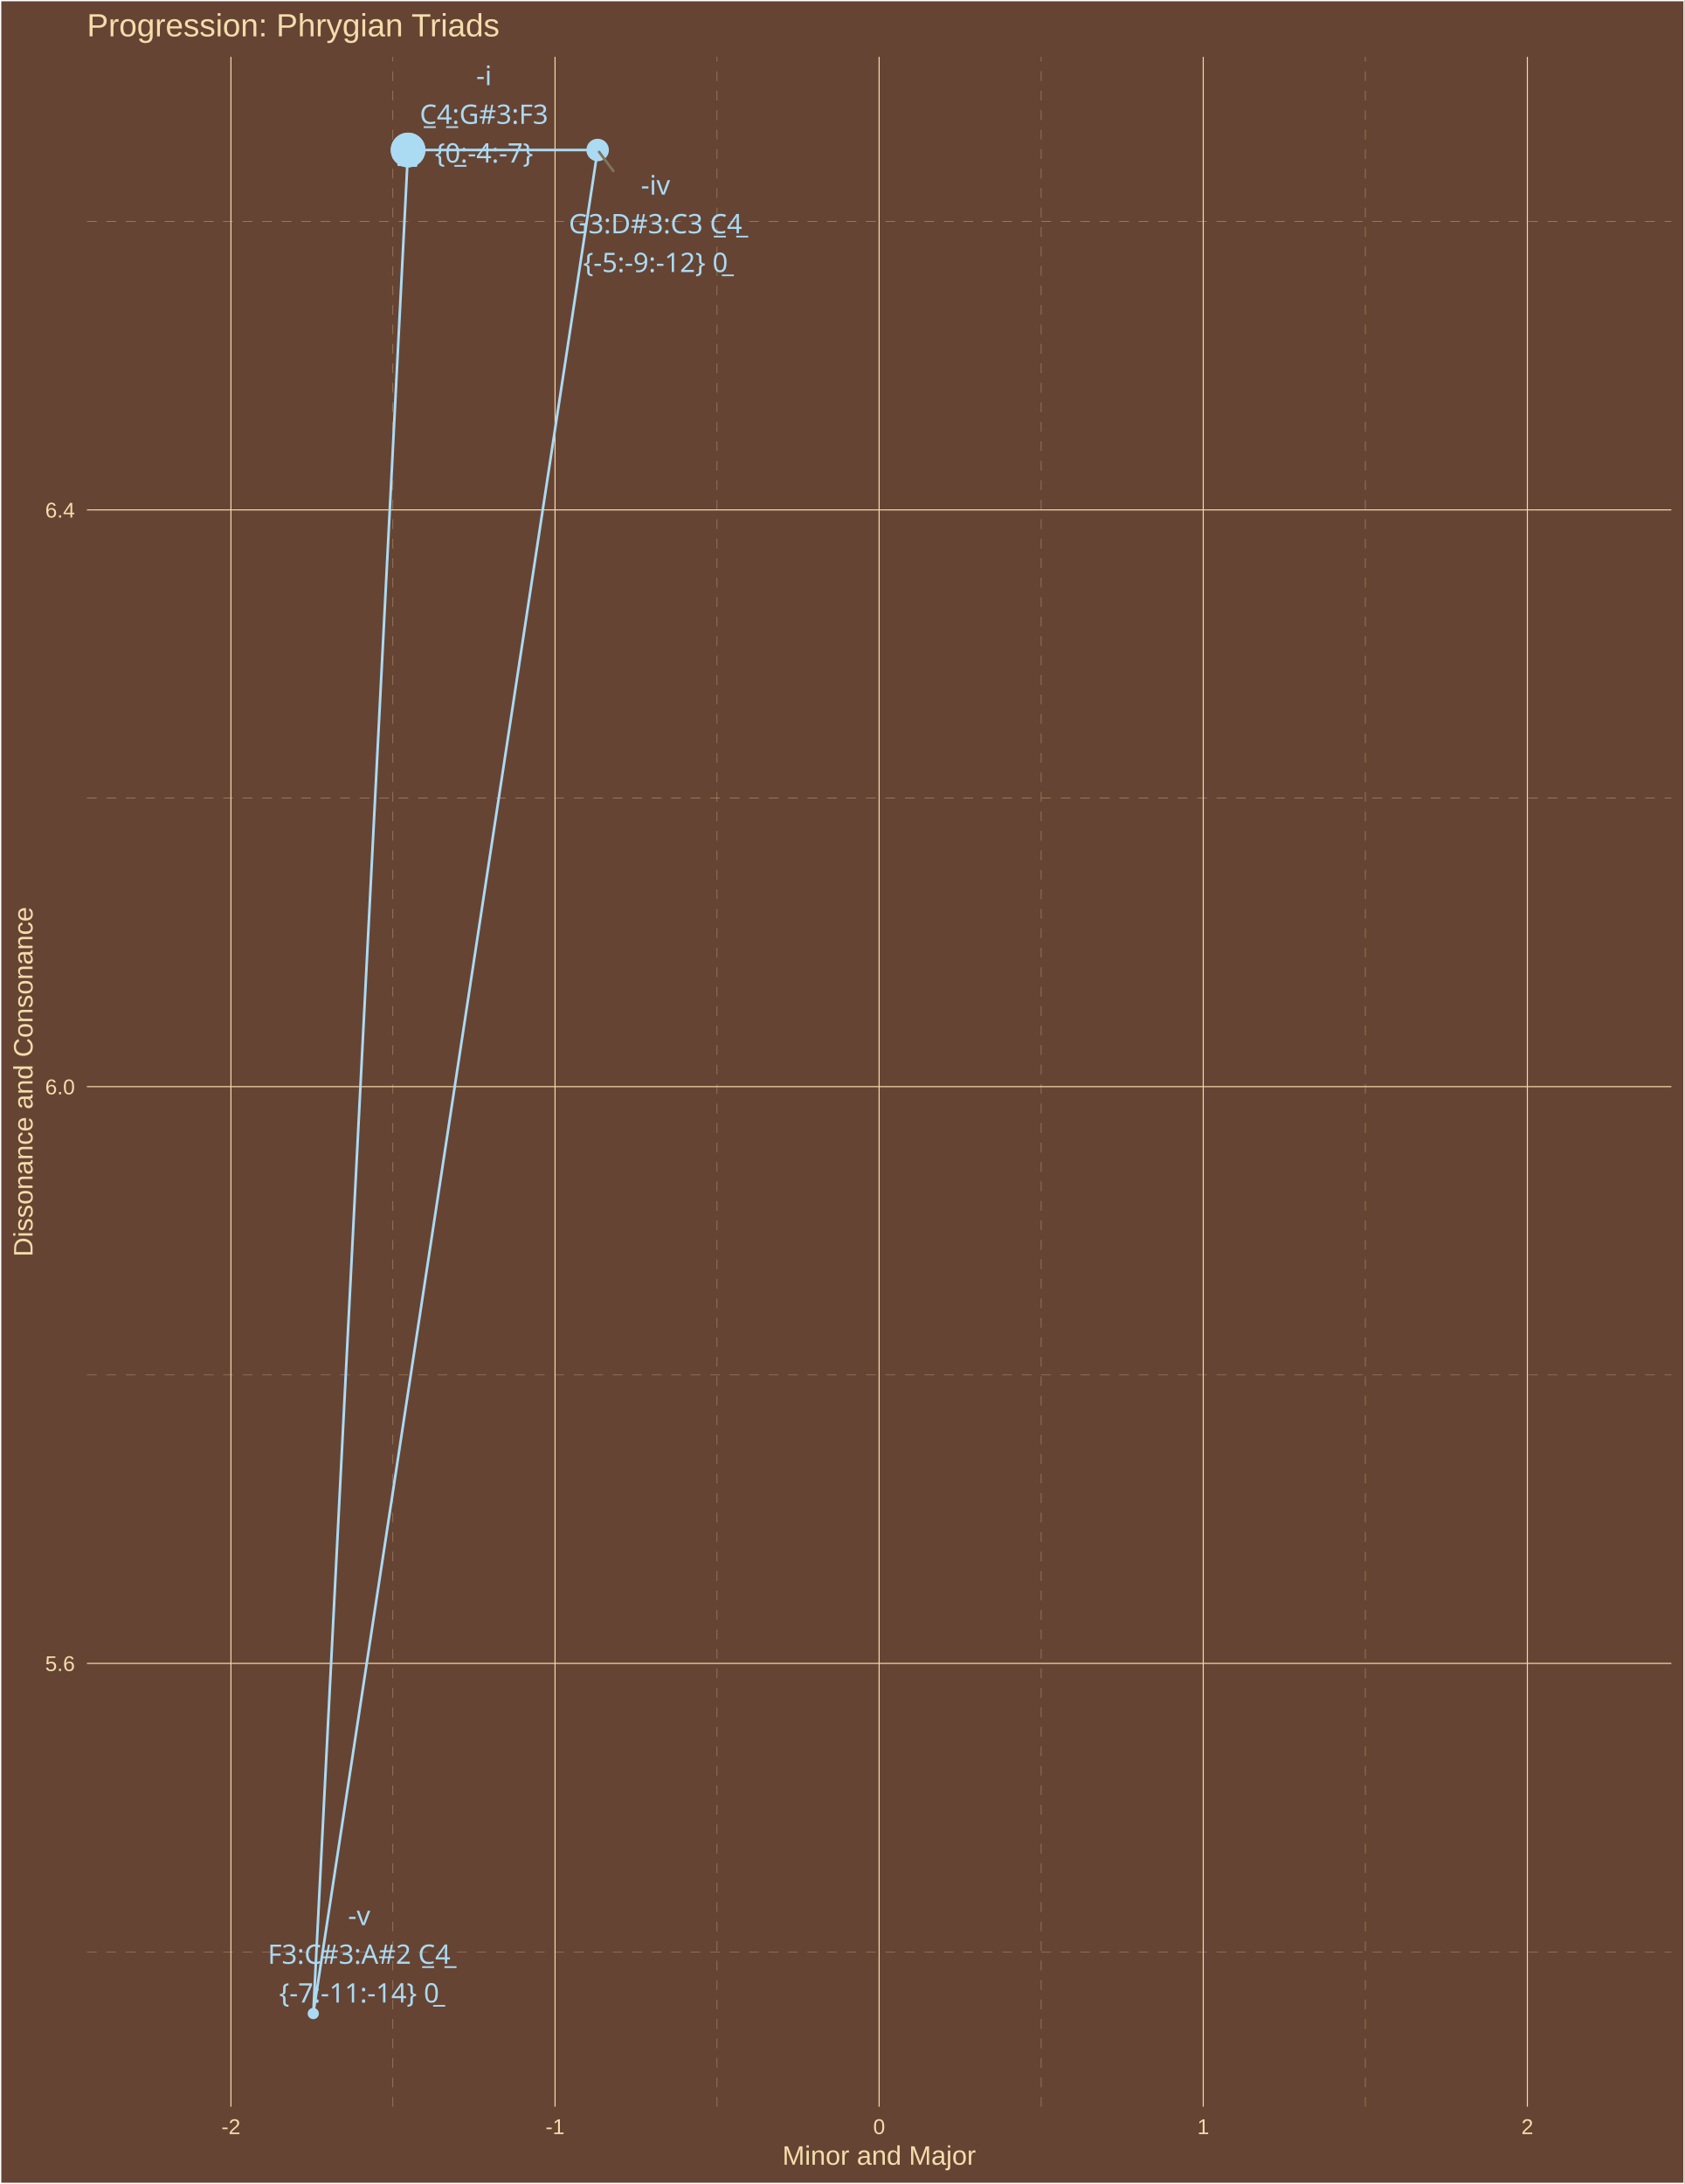
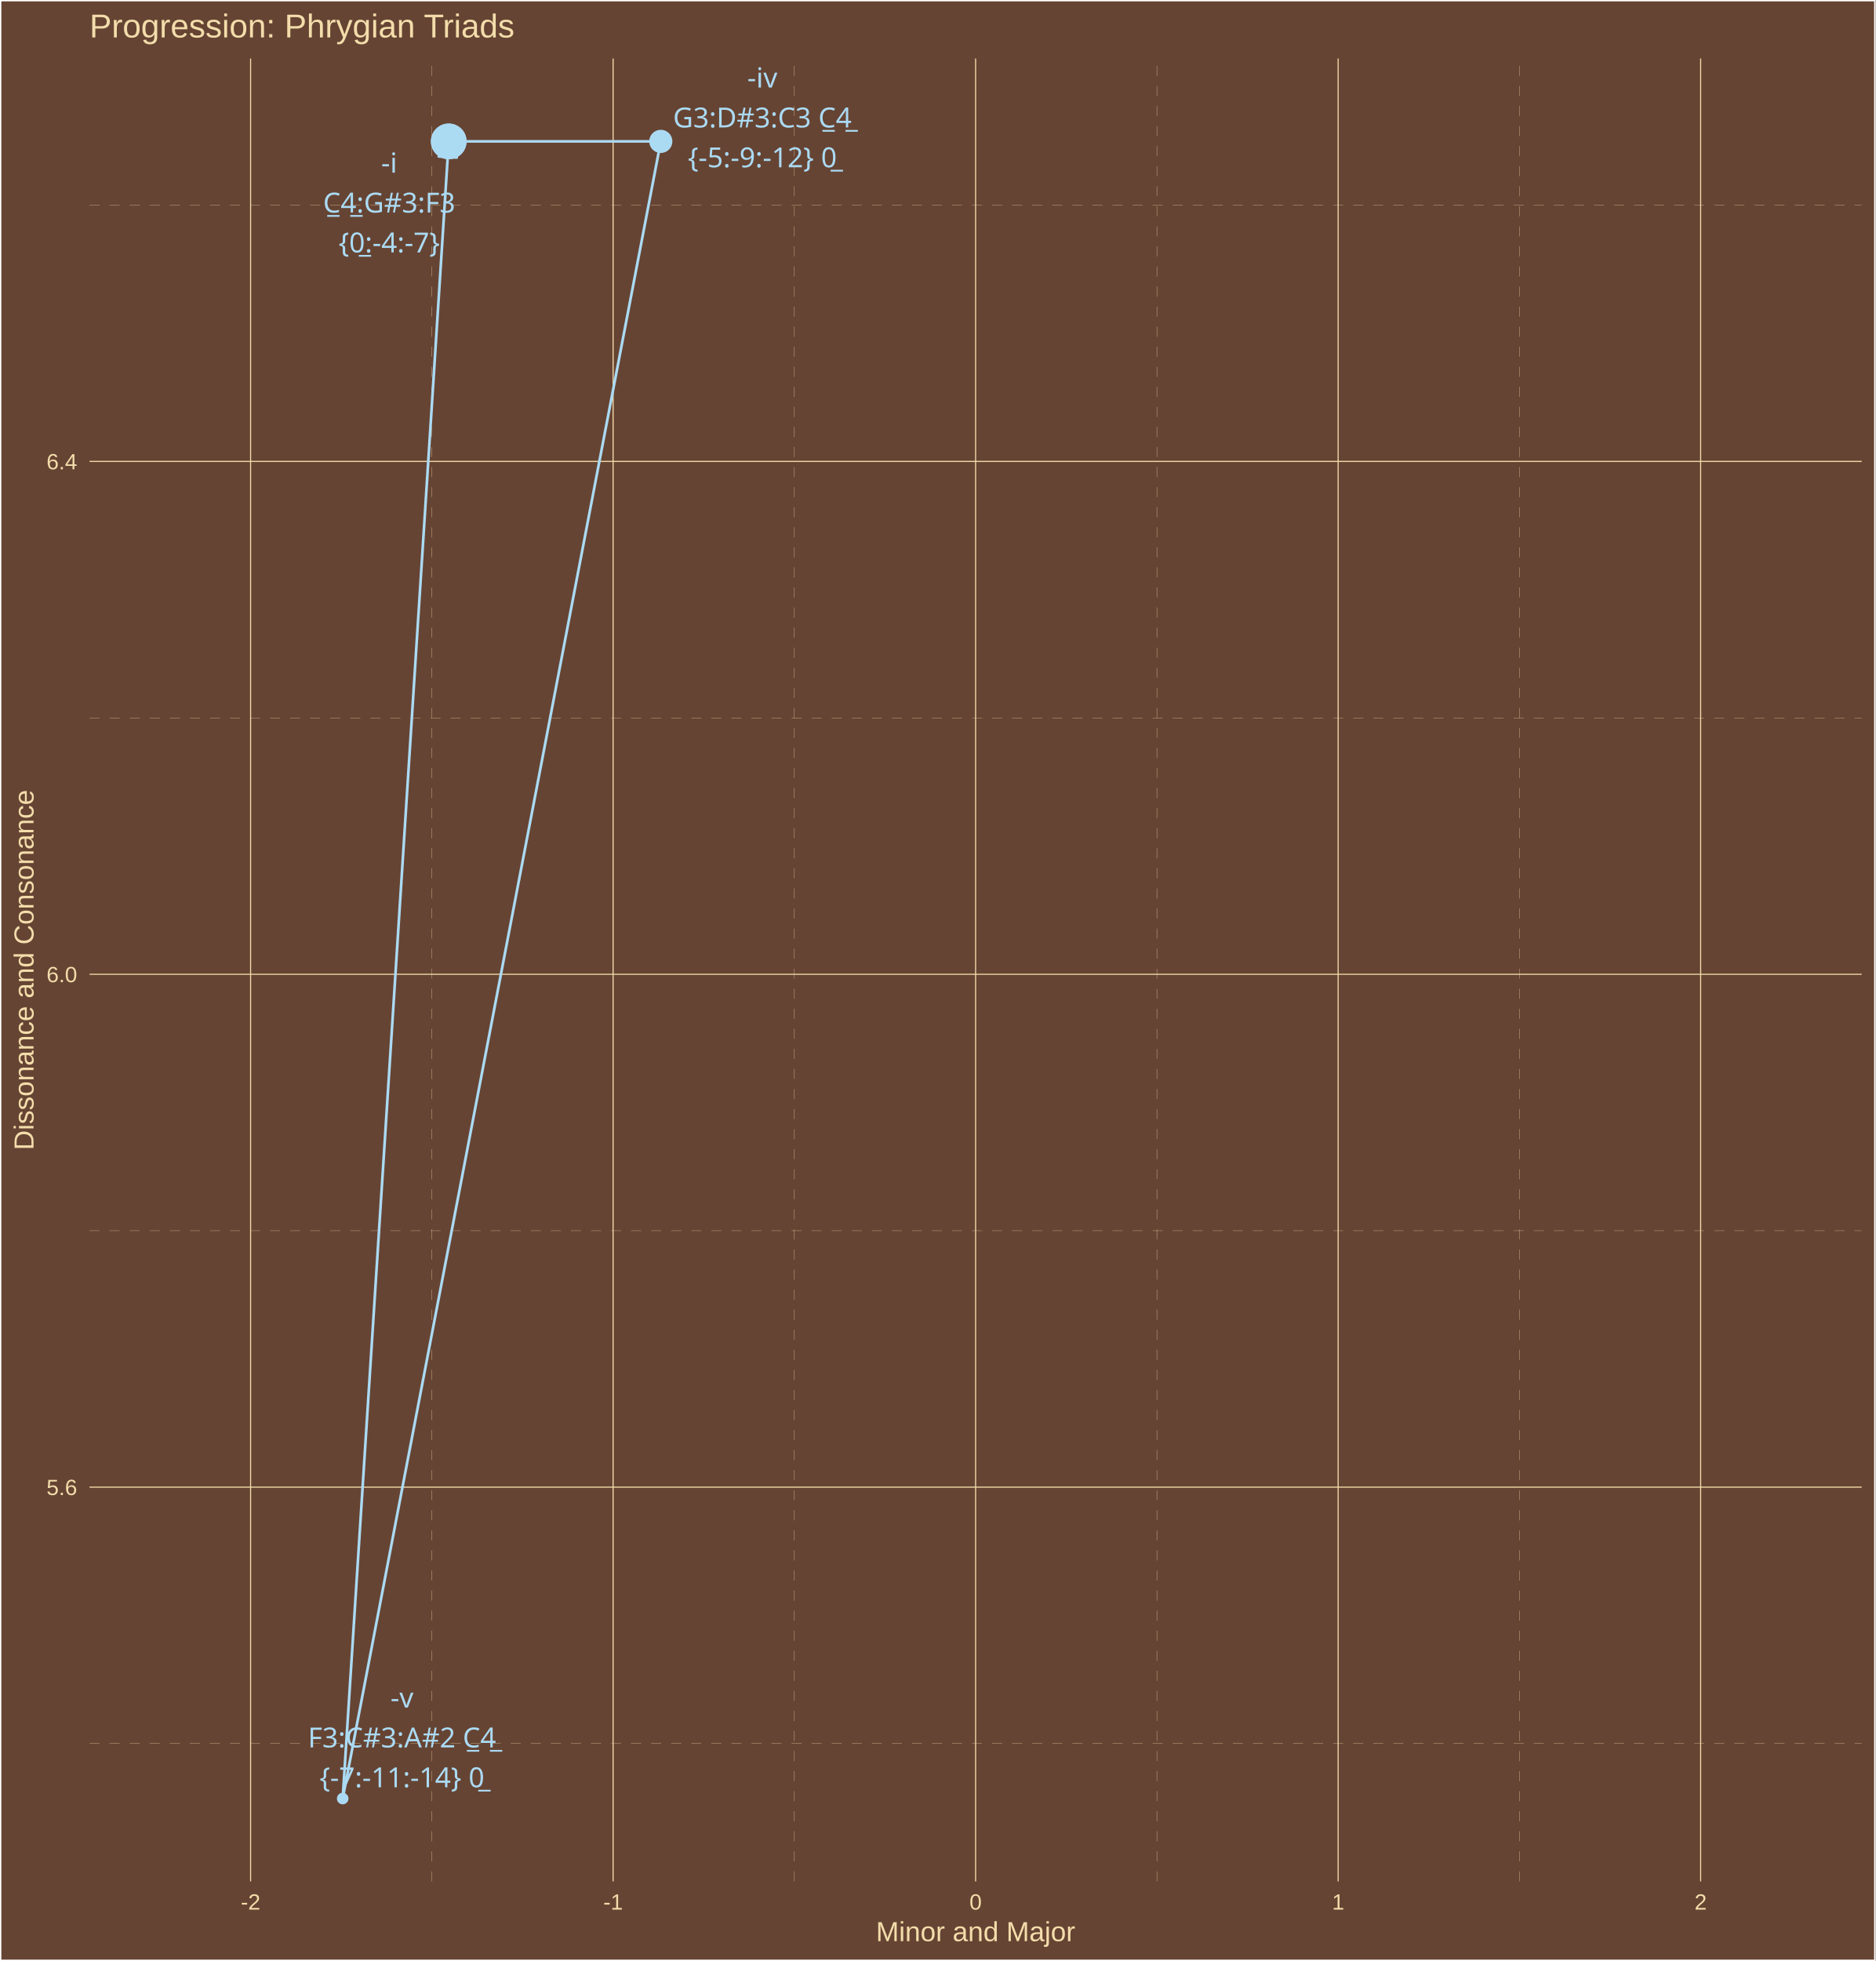
- <svg xmlns="http://www.w3.org/2000/svg" class="svglite" width="692.00pt" height="897.00pt" viewBox="0 0 692.00 897.00">
+ <svg xmlns="http://www.w3.org/2000/svg" class="svglite" width="748.00pt" height="782.00pt" viewBox="0 0 748.00 782.00">
  <defs>
    <style type="text/css">
    .svglite line, .svglite polyline, .svglite polygon, .svglite path, .svglite rect, .svglite circle {
      fill: none;
      stroke: #000000;
      stroke-linecap: round;
      stroke-linejoin: round;
      stroke-miterlimit: 10.00;
    }
    .svglite text {
      white-space: pre;
    }
  </style>
  </defs>
  <rect width="100%" height="100%" style="stroke: none; fill: #664433;" />
  <defs>
-     <clipPath id="cpMC4wMHw2OTIuMDB8MC4wMHw4OTcuMDA=">
-       <rect x="0.00" y="0.00" width="692.00" height="897.00" />
+     <clipPath id="cpMC4wMHw3NDguMDB8MC4wMHw3ODIuMDA=">
+       <rect x="0.00" y="0.00" width="748.00" height="782.00" />
    </clipPath>
  </defs>
-   <g clip-path="url(#cpMC4wMHw2OTIuMDB8MC4wMHw4OTcuMDA=)">
-     <rect x="-0" y="0" width="692.00" height="897.00" style="stroke-width: 1.07; stroke: #FFFFFF; fill: #664433;" />
+   <g clip-path="url(#cpMC4wMHw3NDguMDB8MC4wMHw3ODIuMDA=)">
+     <rect x="-0" y="0" width="748.00" height="782.00" style="stroke-width: 1.07; stroke: #FFFFFF; fill: #664433;" />
  </g>
  <defs>
-     <clipPath id="cpMzUuNzF8Njg2LjUyfDIzLjM0fDg2NS4yNw==">
-       <rect x="35.71" y="23.34" width="650.81" height="841.93" />
+     <clipPath id="cpMzUuNzF8NzQyLjUyfDIzLjM0fDc1MC4yNw==">
+       <rect x="35.71" y="23.34" width="706.81" height="726.93" />
    </clipPath>
  </defs>
-   <g clip-path="url(#cpMzUuNzF8Njg2LjUyfDIzLjM0fDg2NS4yNw==)">
-     <rect x="35.71" y="23.34" width="650.81" height="841.93" style="stroke-width: 1.07; stroke: none; fill: #664433;" />
-     <polyline points="35.71,801.61 686.52,801.61 " style="stroke-width: 0.11; stroke: #F3DDAB; stroke-dasharray: 4.00,4.00; stroke-linecap: butt;" />
-     <polyline points="35.71,564.73 686.52,564.73 " style="stroke-width: 0.11; stroke: #F3DDAB; stroke-dasharray: 4.00,4.00; stroke-linecap: butt;" />
-     <polyline points="35.71,327.86 686.52,327.86 " style="stroke-width: 0.11; stroke: #F3DDAB; stroke-dasharray: 4.00,4.00; stroke-linecap: butt;" />
-     <polyline points="35.71,90.98 686.52,90.98 " style="stroke-width: 0.11; stroke: #F3DDAB; stroke-dasharray: 4.00,4.00; stroke-linecap: butt;" />
-     <polyline points="161.42,865.27 161.42,23.34 " style="stroke-width: 0.11; stroke: #F3DDAB; stroke-dasharray: 4.00,4.00; stroke-linecap: butt;" />
-     <polyline points="294.55,865.27 294.55,23.34 " style="stroke-width: 0.11; stroke: #F3DDAB; stroke-dasharray: 4.00,4.00; stroke-linecap: butt;" />
-     <polyline points="427.68,865.27 427.68,23.34 " style="stroke-width: 0.11; stroke: #F3DDAB; stroke-dasharray: 4.00,4.00; stroke-linecap: butt;" />
-     <polyline points="560.81,865.27 560.81,23.34 " style="stroke-width: 0.11; stroke: #F3DDAB; stroke-dasharray: 4.00,4.00; stroke-linecap: butt;" />
-     <polyline points="35.71,683.17 686.52,683.17 " style="stroke-width: 0.43; stroke: #F3DDAB; stroke-linecap: butt;" />
-     <polyline points="35.71,446.29 686.52,446.29 " style="stroke-width: 0.43; stroke: #F3DDAB; stroke-linecap: butt;" />
-     <polyline points="35.71,209.42 686.52,209.42 " style="stroke-width: 0.43; stroke: #F3DDAB; stroke-linecap: butt;" />
-     <polyline points="94.86,865.27 94.86,23.34 " style="stroke-width: 0.43; stroke: #F3DDAB; stroke-linecap: butt;" />
-     <polyline points="227.99,865.27 227.99,23.34 " style="stroke-width: 0.43; stroke: #F3DDAB; stroke-linecap: butt;" />
-     <polyline points="361.11,865.27 361.11,23.34 " style="stroke-width: 0.43; stroke: #F3DDAB; stroke-linecap: butt;" />
-     <polyline points="494.24,865.27 494.24,23.34 " style="stroke-width: 0.43; stroke: #F3DDAB; stroke-linecap: butt;" />
-     <polyline points="627.37,865.27 627.37,23.34 " style="stroke-width: 0.43; stroke: #F3DDAB; stroke-linecap: butt;" />
-     <circle cx="167.62" cy="61.61" r="1.95" style="stroke-width: 0.71; stroke: #ABDAF3; fill: #ABDAF3;" />
-     <circle cx="245.49" cy="61.61" r="1.95" style="stroke-width: 0.71; stroke: #ABDAF3; fill: #ABDAF3;" />
-     <circle cx="128.68" cy="827.00" r="1.95" style="stroke-width: 0.71; stroke: #ABDAF3; fill: #ABDAF3;" />
-     <circle cx="167.62" cy="61.61" r="1.95" style="stroke-width: 0.71; stroke: #ABDAF3; fill: #ABDAF3;" />
-     <circle cx="167.62" cy="61.61" r="6.76" style="stroke-width: 0.71; stroke: #ABDAF3; fill: #ABDAF3;" />
-     <circle cx="245.49" cy="61.61" r="4.27" style="stroke-width: 0.71; stroke: #ABDAF3; fill: #ABDAF3;" />
-     <circle cx="128.68" cy="827.00" r="1.42" style="stroke-width: 0.71; stroke: #ABDAF3; fill: #ABDAF3;" />
-     <circle cx="167.62" cy="61.61" r="6.76" style="stroke-width: 0.71; stroke: #ABDAF3; fill: #ABDAF3;" />
-     <polyline points="167.62,61.61 245.49,61.61 128.68,827.00 167.62,61.61 " style="stroke-width: 1.07; stroke: #ABDAF3; stroke-linecap: butt;" />
-     <polygon points="170.90,68.02 167.62,61.61 163.71,67.65 " style="stroke-width: 1.07; stroke: #ABDAF3; stroke-linecap: butt; fill: #ABDAF3;" />
-     <line x1="251.92" y1="70.23" x2="246.09" y2="62.40" style="stroke-width: 1.07; stroke: #7F745A;" />
-     <text x="198.79" y="34.98" text-anchor="middle" style="font-size: 11.04px;fill: #ABDAF3; font-family: &quot;Arial Unicode MS&quot;;" textLength="6.12px" lengthAdjust="spacingAndGlyphs">-i</text>
-     <text x="198.79" y="50.87" text-anchor="middle" style="font-size: 11.04px;fill: #ABDAF3; font-family: &quot;Arial Unicode MS&quot;;" textLength="53.96px" lengthAdjust="spacingAndGlyphs">C̲4̲:G#3:F3</text>
-     <text x="198.79" y="66.77" text-anchor="middle" style="font-size: 11.04px;fill: #ABDAF3; font-family: &quot;Arial Unicode MS&quot;;" textLength="39.25px" lengthAdjust="spacingAndGlyphs">{0̲:-4:-7}</text>
-     <text x="269.25" y="79.93" text-anchor="middle" style="font-size: 11.04px;fill: #ABDAF3; font-family: &quot;Arial Unicode MS&quot;;" textLength="11.64px" lengthAdjust="spacingAndGlyphs">-iv</text>
-     <text x="269.25" y="95.83" text-anchor="middle" style="font-size: 11.04px;fill: #ABDAF3; font-family: &quot;Arial Unicode MS&quot;;" textLength="72.35px" lengthAdjust="spacingAndGlyphs">G3:D#3:C3 C̲4̲</text>
-     <text x="269.25" y="111.73" text-anchor="middle" style="font-size: 11.04px;fill: #ABDAF3; font-family: &quot;Arial Unicode MS&quot;;" textLength="58.26px" lengthAdjust="spacingAndGlyphs">{-5:-9:-12} 0̲</text>
-     <text x="147.52" y="790.68" text-anchor="middle" style="font-size: 11.04px;fill: #ABDAF3; font-family: &quot;Arial Unicode MS&quot;;" textLength="9.19px" lengthAdjust="spacingAndGlyphs">-v</text>
-     <text x="147.52" y="806.57" text-anchor="middle" style="font-size: 11.04px;fill: #ABDAF3; font-family: &quot;Arial Unicode MS&quot;;" textLength="76.03px" lengthAdjust="spacingAndGlyphs">F3:C#3:A#2 C̲4̲</text>
-     <text x="147.52" y="822.47" text-anchor="middle" style="font-size: 11.04px;fill: #ABDAF3; font-family: &quot;Arial Unicode MS&quot;;" textLength="64.40px" lengthAdjust="spacingAndGlyphs">{-7:-11:-14} 0̲</text>
+   <g clip-path="url(#cpMzUuNzF8NzQyLjUyfDIzLjM0fDc1MC4yNw==)">
+     <rect x="35.71" y="23.34" width="706.81" height="726.93" style="stroke-width: 1.07; stroke: none; fill: #664433;" />
+     <polyline points="35.71,695.30 742.52,695.30 " style="stroke-width: 0.11; stroke: #F3DDAB; stroke-dasharray: 4.00,4.00; stroke-linecap: butt;" />
+     <polyline points="35.71,490.78 742.52,490.78 " style="stroke-width: 0.11; stroke: #F3DDAB; stroke-dasharray: 4.00,4.00; stroke-linecap: butt;" />
+     <polyline points="35.71,286.26 742.52,286.26 " style="stroke-width: 0.11; stroke: #F3DDAB; stroke-dasharray: 4.00,4.00; stroke-linecap: butt;" />
+     <polyline points="35.71,81.74 742.52,81.74 " style="stroke-width: 0.11; stroke: #F3DDAB; stroke-dasharray: 4.00,4.00; stroke-linecap: butt;" />
+     <polyline points="172.24,750.27 172.24,23.34 " style="stroke-width: 0.11; stroke: #F3DDAB; stroke-dasharray: 4.00,4.00; stroke-linecap: butt;" />
+     <polyline points="316.82,750.27 316.82,23.34 " style="stroke-width: 0.11; stroke: #F3DDAB; stroke-dasharray: 4.00,4.00; stroke-linecap: butt;" />
+     <polyline points="461.41,750.27 461.41,23.34 " style="stroke-width: 0.11; stroke: #F3DDAB; stroke-dasharray: 4.00,4.00; stroke-linecap: butt;" />
+     <polyline points="605.99,750.27 605.99,23.34 " style="stroke-width: 0.11; stroke: #F3DDAB; stroke-dasharray: 4.00,4.00; stroke-linecap: butt;" />
+     <polyline points="35.71,593.04 742.52,593.04 " style="stroke-width: 0.43; stroke: #F3DDAB; stroke-linecap: butt;" />
+     <polyline points="35.71,388.52 742.52,388.52 " style="stroke-width: 0.43; stroke: #F3DDAB; stroke-linecap: butt;" />
+     <polyline points="35.71,184.00 742.52,184.00 " style="stroke-width: 0.43; stroke: #F3DDAB; stroke-linecap: butt;" />
+     <polyline points="99.95,750.27 99.95,23.34 " style="stroke-width: 0.43; stroke: #F3DDAB; stroke-linecap: butt;" />
+     <polyline points="244.53,750.27 244.53,23.34 " style="stroke-width: 0.43; stroke: #F3DDAB; stroke-linecap: butt;" />
+     <polyline points="389.11,750.27 389.11,23.34 " style="stroke-width: 0.43; stroke: #F3DDAB; stroke-linecap: butt;" />
+     <polyline points="533.70,750.27 533.70,23.34 " style="stroke-width: 0.43; stroke: #F3DDAB; stroke-linecap: butt;" />
+     <polyline points="678.28,750.27 678.28,23.34 " style="stroke-width: 0.43; stroke: #F3DDAB; stroke-linecap: butt;" />
+     <circle cx="178.97" cy="56.38" r="1.95" style="stroke-width: 0.71; stroke: #ABDAF3; fill: #ABDAF3;" />
+     <circle cx="263.55" cy="56.38" r="1.95" style="stroke-width: 0.71; stroke: #ABDAF3; fill: #ABDAF3;" />
+     <circle cx="136.68" cy="717.22" r="1.95" style="stroke-width: 0.71; stroke: #ABDAF3; fill: #ABDAF3;" />
+     <circle cx="178.97" cy="56.38" r="1.95" style="stroke-width: 0.71; stroke: #ABDAF3; fill: #ABDAF3;" />
+     <circle cx="178.97" cy="56.38" r="6.76" style="stroke-width: 0.71; stroke: #ABDAF3; fill: #ABDAF3;" />
+     <circle cx="263.55" cy="56.38" r="4.27" style="stroke-width: 0.71; stroke: #ABDAF3; fill: #ABDAF3;" />
+     <circle cx="136.68" cy="717.22" r="1.42" style="stroke-width: 0.71; stroke: #ABDAF3; fill: #ABDAF3;" />
+     <circle cx="178.97" cy="56.38" r="6.76" style="stroke-width: 0.71; stroke: #ABDAF3; fill: #ABDAF3;" />
+     <polyline points="178.97,56.38 263.55,56.38 136.68,717.22 178.97,56.38 " style="stroke-width: 1.07; stroke: #ABDAF3; stroke-linecap: butt;" />
+     <polygon points="182.16,62.83 178.97,56.38 174.98,62.37 " style="stroke-width: 1.07; stroke: #ABDAF3; stroke-linecap: butt; fill: #ABDAF3;" />
+     <text x="155.23" y="68.87" text-anchor="middle" style="font-size: 11.04px;fill: #ABDAF3; font-family: &quot;Arial Unicode MS&quot;;" textLength="6.12px" lengthAdjust="spacingAndGlyphs">-i</text>
+     <text x="155.23" y="84.76" text-anchor="middle" style="font-size: 11.04px;fill: #ABDAF3; font-family: &quot;Arial Unicode MS&quot;;" textLength="53.96px" lengthAdjust="spacingAndGlyphs">C̲4̲:G#3:F3</text>
+     <text x="155.23" y="100.66" text-anchor="middle" style="font-size: 11.04px;fill: #ABDAF3; font-family: &quot;Arial Unicode MS&quot;;" textLength="39.25px" lengthAdjust="spacingAndGlyphs">{0̲:-4:-7}</text>
+     <text x="304.05" y="34.92" text-anchor="middle" style="font-size: 11.04px;fill: #ABDAF3; font-family: &quot;Arial Unicode MS&quot;;" textLength="11.64px" lengthAdjust="spacingAndGlyphs">-iv</text>
+     <text x="304.05" y="50.82" text-anchor="middle" style="font-size: 11.04px;fill: #ABDAF3; font-family: &quot;Arial Unicode MS&quot;;" textLength="72.35px" lengthAdjust="spacingAndGlyphs">G3:D#3:C3 C̲4̲</text>
+     <text x="304.05" y="66.71" text-anchor="middle" style="font-size: 11.04px;fill: #ABDAF3; font-family: &quot;Arial Unicode MS&quot;;" textLength="58.26px" lengthAdjust="spacingAndGlyphs">{-5:-9:-12} 0̲</text>
+     <text x="160.33" y="680.93" text-anchor="middle" style="font-size: 11.04px;fill: #ABDAF3; font-family: &quot;Arial Unicode MS&quot;;" textLength="9.19px" lengthAdjust="spacingAndGlyphs">-v</text>
+     <text x="160.33" y="696.83" text-anchor="middle" style="font-size: 11.04px;fill: #ABDAF3; font-family: &quot;Arial Unicode MS&quot;;" textLength="76.03px" lengthAdjust="spacingAndGlyphs">F3:C#3:A#2 C̲4̲</text>
+     <text x="160.33" y="712.72" text-anchor="middle" style="font-size: 11.04px;fill: #ABDAF3; font-family: &quot;Arial Unicode MS&quot;;" textLength="64.40px" lengthAdjust="spacingAndGlyphs">{-7:-11:-14} 0̲</text>
  </g>
-   <g clip-path="url(#cpMC4wMHw2OTIuMDB8MC4wMHw4OTcuMDA=)">
-     <text x="30.78" y="686.32" text-anchor="end" style="font-size: 8.80px;fill: #F3DDAB; font-family: &quot;Arial&quot;;" textLength="12.23px" lengthAdjust="spacingAndGlyphs">5.6</text>
-     <text x="30.78" y="449.45" text-anchor="end" style="font-size: 8.80px;fill: #F3DDAB; font-family: &quot;Arial&quot;;" textLength="12.23px" lengthAdjust="spacingAndGlyphs">6.0</text>
-     <text x="30.78" y="212.57" text-anchor="end" style="font-size: 8.80px;fill: #F3DDAB; font-family: &quot;Arial&quot;;" textLength="12.23px" lengthAdjust="spacingAndGlyphs">6.4</text>
-     <text x="94.86" y="876.50" text-anchor="middle" style="font-size: 8.80px;fill: #F3DDAB; font-family: &quot;Arial&quot;;" textLength="7.83px" lengthAdjust="spacingAndGlyphs">-2</text>
-     <text x="227.99" y="876.50" text-anchor="middle" style="font-size: 8.80px;fill: #F3DDAB; font-family: &quot;Arial&quot;;" textLength="7.83px" lengthAdjust="spacingAndGlyphs">-1</text>
-     <text x="361.11" y="876.50" text-anchor="middle" style="font-size: 8.80px;fill: #F3DDAB; font-family: &quot;Arial&quot;;" textLength="4.90px" lengthAdjust="spacingAndGlyphs">0</text>
-     <text x="494.24" y="876.50" text-anchor="middle" style="font-size: 8.80px;fill: #F3DDAB; font-family: &quot;Arial&quot;;" textLength="4.90px" lengthAdjust="spacingAndGlyphs">1</text>
-     <text x="627.37" y="876.50" text-anchor="middle" style="font-size: 8.80px;fill: #F3DDAB; font-family: &quot;Arial&quot;;" textLength="4.90px" lengthAdjust="spacingAndGlyphs">2</text>
-     <text x="361.11" y="889.09" text-anchor="middle" style="font-size: 11.00px;fill: #F3DDAB; font-family: &quot;Arial&quot;;" textLength="79.49px" lengthAdjust="spacingAndGlyphs">Minor and Major</text>
-     <text transform="translate(13.37,444.30) rotate(-90)" text-anchor="middle" style="font-size: 11.00px;fill: #F3DDAB; font-family: &quot;Arial&quot;;" textLength="143.73px" lengthAdjust="spacingAndGlyphs">Dissonance and Consonance</text>
+   <g clip-path="url(#cpMC4wMHw3NDguMDB8MC4wMHw3ODIuMDA=)">
+     <text x="30.78" y="596.19" text-anchor="end" style="font-size: 8.80px;fill: #F3DDAB; font-family: &quot;Arial&quot;;" textLength="12.23px" lengthAdjust="spacingAndGlyphs">5.6</text>
+     <text x="30.78" y="391.67" text-anchor="end" style="font-size: 8.80px;fill: #F3DDAB; font-family: &quot;Arial&quot;;" textLength="12.23px" lengthAdjust="spacingAndGlyphs">6.0</text>
+     <text x="30.78" y="187.15" text-anchor="end" style="font-size: 8.80px;fill: #F3DDAB; font-family: &quot;Arial&quot;;" textLength="12.23px" lengthAdjust="spacingAndGlyphs">6.4</text>
+     <text x="99.95" y="761.50" text-anchor="middle" style="font-size: 8.80px;fill: #F3DDAB; font-family: &quot;Arial&quot;;" textLength="7.83px" lengthAdjust="spacingAndGlyphs">-2</text>
+     <text x="244.53" y="761.50" text-anchor="middle" style="font-size: 8.80px;fill: #F3DDAB; font-family: &quot;Arial&quot;;" textLength="7.83px" lengthAdjust="spacingAndGlyphs">-1</text>
+     <text x="389.11" y="761.50" text-anchor="middle" style="font-size: 8.80px;fill: #F3DDAB; font-family: &quot;Arial&quot;;" textLength="4.90px" lengthAdjust="spacingAndGlyphs">0</text>
+     <text x="533.70" y="761.50" text-anchor="middle" style="font-size: 8.80px;fill: #F3DDAB; font-family: &quot;Arial&quot;;" textLength="4.90px" lengthAdjust="spacingAndGlyphs">1</text>
+     <text x="678.28" y="761.50" text-anchor="middle" style="font-size: 8.80px;fill: #F3DDAB; font-family: &quot;Arial&quot;;" textLength="4.90px" lengthAdjust="spacingAndGlyphs">2</text>
+     <text x="389.11" y="774.09" text-anchor="middle" style="font-size: 11.00px;fill: #F3DDAB; font-family: &quot;Arial&quot;;" textLength="79.49px" lengthAdjust="spacingAndGlyphs">Minor and Major</text>
+     <text transform="translate(13.37,386.80) rotate(-90)" text-anchor="middle" style="font-size: 11.00px;fill: #F3DDAB; font-family: &quot;Arial&quot;;" textLength="143.73px" lengthAdjust="spacingAndGlyphs">Dissonance and Consonance</text>
    <text x="35.71" y="14.94" style="font-size: 13.20px;fill: #F3DDAB; font-family: &quot;Arial&quot;;" textLength="170.09px" lengthAdjust="spacingAndGlyphs">Progression: Phrygian Triads</text>
  </g>
</svg>
